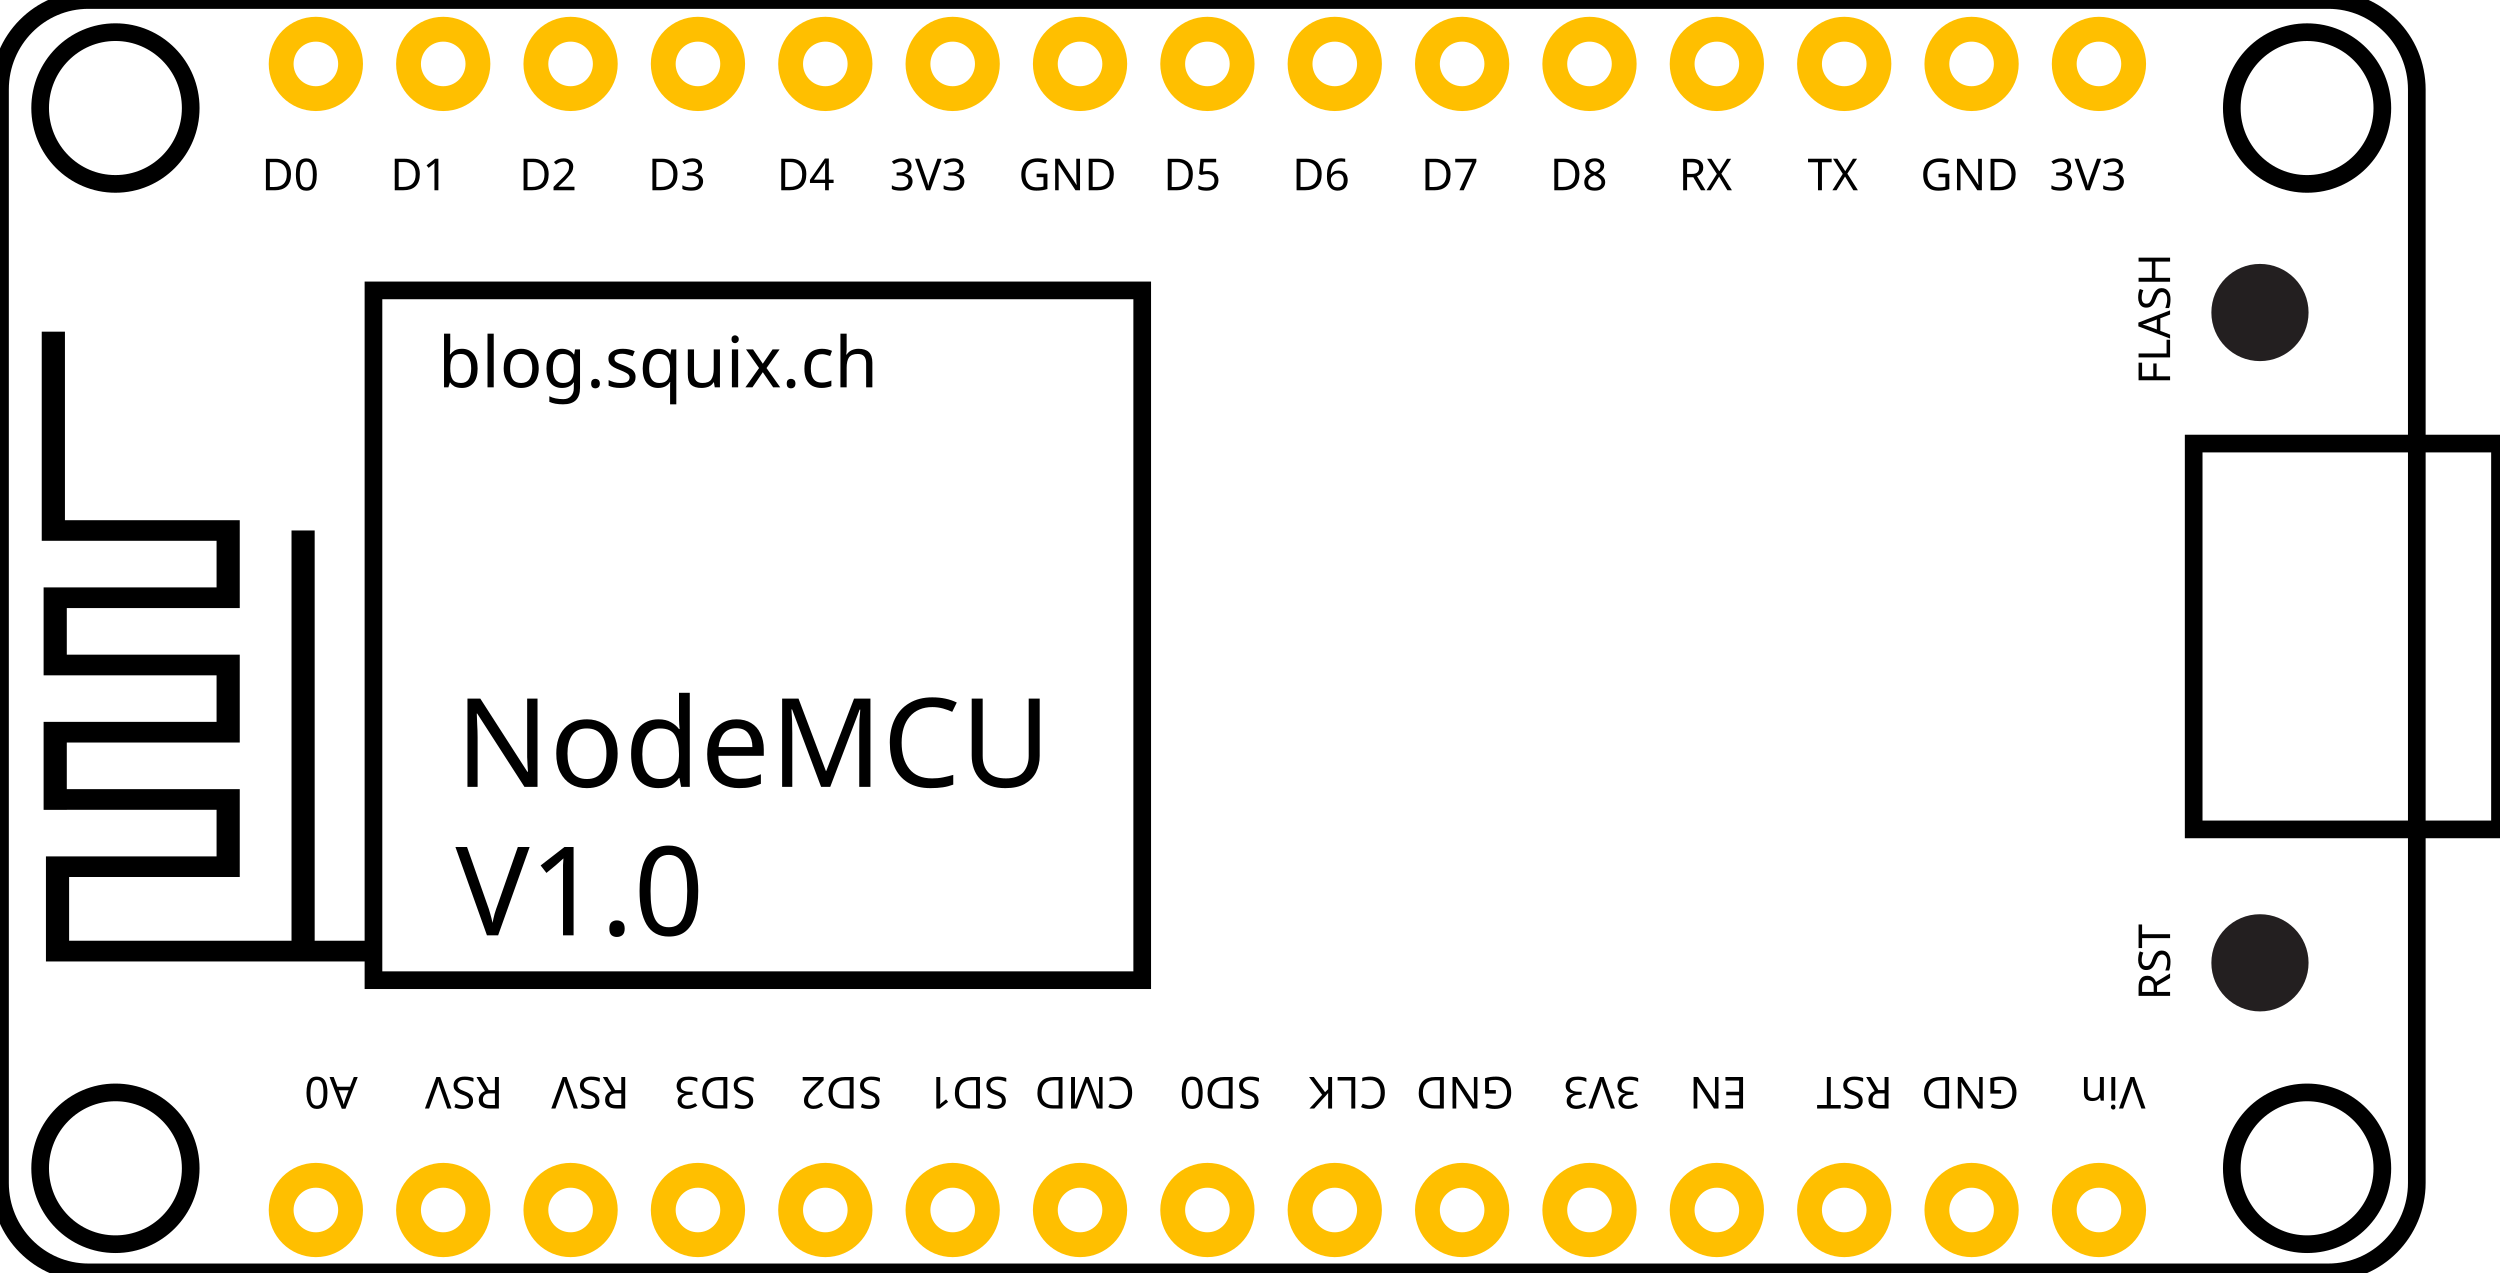
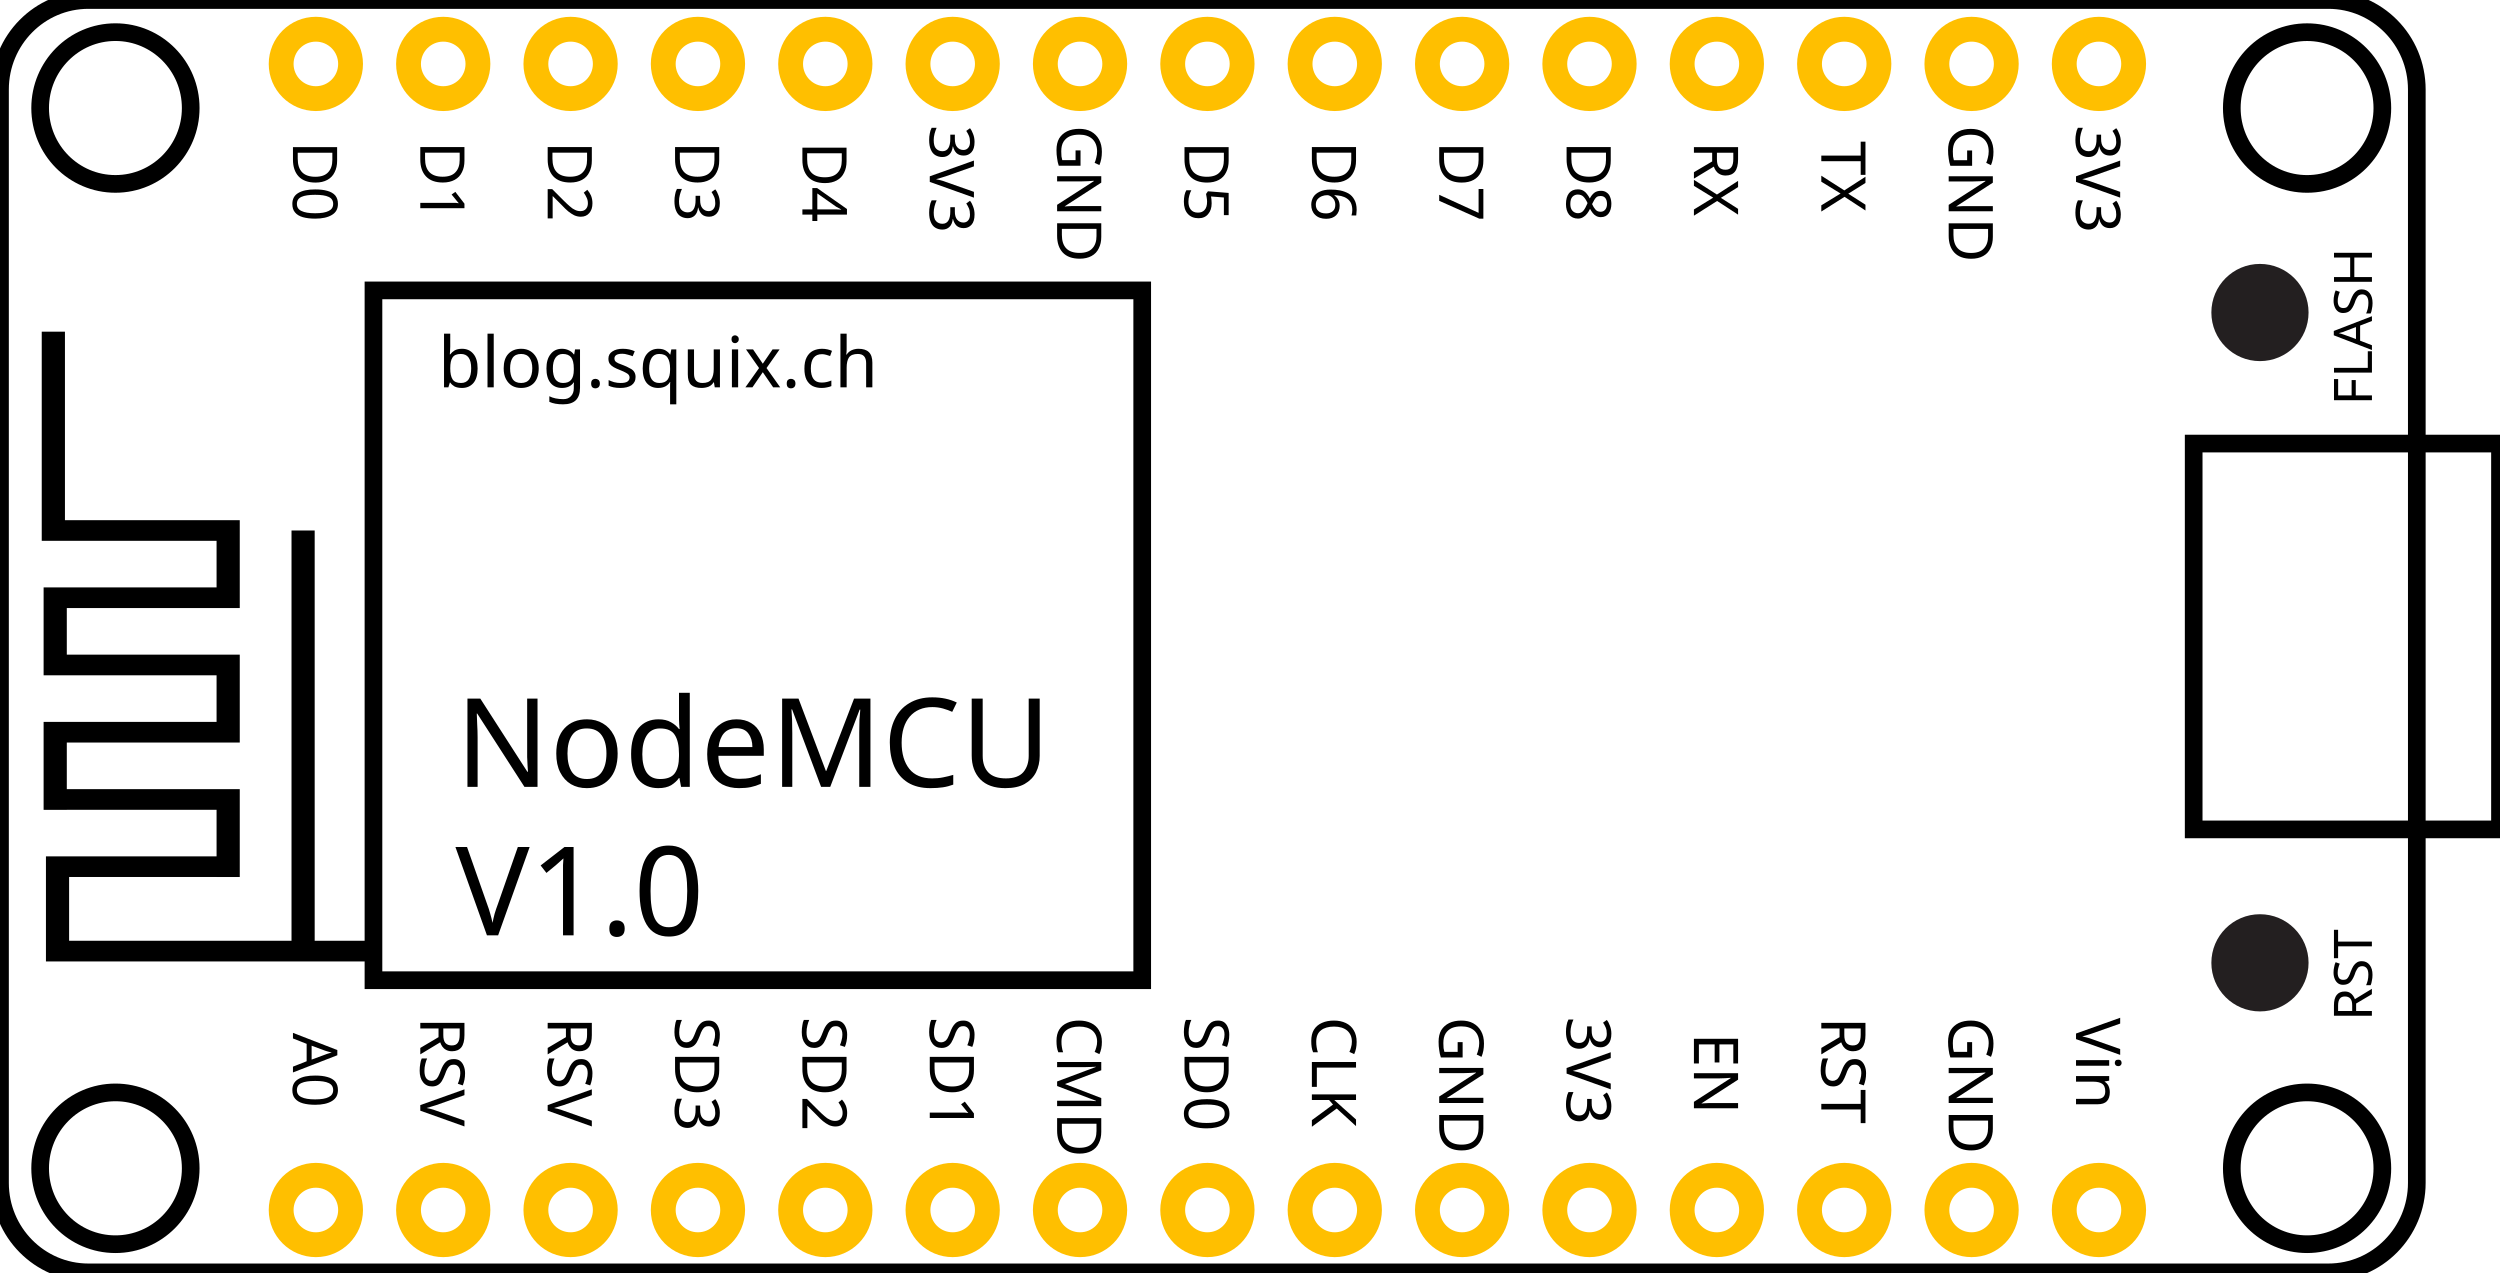
<svg xmlns="http://www.w3.org/2000/svg" version="1.1" id="Layer_1" x="0px" y="0px" width="188.438" height="95.908" viewBox="0 0 188.438 95.908" enable-background="new 0 0 141 72" xml:space="preserve">
  <defs id="defs367" />
  <g id="silkscreen">
    <path d="M 175.497,3.4800006e-8 H 6.666 C 2.984,3.4800006e-8 0,3.018 0,6.744 V 89.162 c 0,3.723 2.984,6.743 6.666,6.743 H 175.497 c 3.683,0 6.67,-3.021 6.67,-6.743 V 6.743 C 182.166,3.018 179.18,3.4800006e-8 175.497,3.4800006e-8 Z M 8.702,2.423 c 3.133,0 5.673,2.563 5.673,5.721 0,3.157 -2.538,5.718 -5.673,5.718 -3.137,0 -5.676,-2.56 -5.676,-5.718 0,-3.157 2.539,-5.721 5.676,-5.721 z m 0,91.359 c -3.137,0 -5.676,-2.558 -5.676,-5.716 0,-3.161 2.538,-5.726 5.676,-5.726 3.133,0 5.673,2.565 5.673,5.726 0,3.158 -2.54,5.716 -5.673,5.716 z m 165.195,0 c -3.136,0 -5.674,-2.558 -5.674,-5.716 0,-3.161 2.538,-5.726 5.674,-5.726 3.134,0 5.673,2.565 5.673,5.726 0,3.158 -2.54,5.716 -5.673,5.716 z m 0,-79.919 c -3.136,0 -5.674,-2.562 -5.674,-5.718 0,-3.157 2.538,-5.72 5.674,-5.72 3.134,0 5.673,2.562 5.673,5.72 0,3.156 -2.54,5.718 -5.673,5.718 z" id="path2" style="fill:none;stroke:#000000;stroke-width:1.332;stroke-opacity:1" />
-     <text y="14.344" x="19.713" font-size="2.5" id="text244" style="font-size:3.33px;font-family:OCRA;fill:#000000;stroke-width:1.332">D0</text>
-     <text y="14.341" x="29.424" font-size="2.5" id="text246" style="font-size:3.33px;font-family:OCRA;fill:#000000;stroke-width:1.332">D1</text>
-     <text y="14.341" x="39.136" font-size="2.5" id="text248" style="font-size:3.33px;font-family:OCRA;fill:#000000;stroke-width:1.332">D2</text>
-     <text y="14.341" x="48.847" font-size="2.5" id="text250" style="font-size:3.33px;font-family:OCRA;fill:#000000;stroke-width:1.332">D3</text>
-     <text y="14.341" x="58.558" font-size="2.5" id="text252" style="font-size:3.33px;font-family:OCRA;fill:#000000;stroke-width:1.332">D4</text>
-     <text y="14.341" x="67.066" font-size="2.5" id="text254" style="font-size:3.33px;font-family:OCRA;fill:#000000;stroke-width:1.332">3V3</text>
-     <text y="14.341" x="76.777" font-size="2.5" id="text256" style="font-size:3.33px;font-family:OCRA;fill:#000000;stroke-width:1.332">GND</text>
-     <text y="14.344" x="87.693" font-size="2.5" id="text258" style="font-size:3.33px;font-family:OCRA;fill:#000000;stroke-width:1.332">D5</text>
-     <text y="14.341" x="97.404" font-size="2.5" id="text260" style="font-size:3.33px;font-family:OCRA;fill:#000000;stroke-width:1.332">D6</text>
-     <text y="14.344" x="107.116" font-size="2.5" id="text262" style="font-size:3.33px;font-family:OCRA;fill:#000000;stroke-width:1.332">D7</text>
-     <text y="14.341" x="116.828" font-size="2.5" id="text264" style="font-size:3.33px;font-family:OCRA;fill:#000000;stroke-width:1.332">D8</text>
-     <text y="14.344" x="126.538" font-size="2.5" id="text266" style="font-size:3.33px;font-family:OCRA;fill:#000000;stroke-width:1.332">RX</text>
-     <text y="14.341" x="136.25" font-size="2.5" id="text268" style="font-size:3.33px;font-family:OCRA;fill:#000000;stroke-width:1.332">TX</text>
-     <text y="14.344" x="144.757" font-size="2.5" id="text270" style="font-size:3.33px;font-family:OCRA;fill:#000000;stroke-width:1.332">GND</text>
-     <text y="14.341" x="154.469" font-size="2.5" id="text272" style="font-size:3.33px;font-family:OCRA;fill:#000000;stroke-width:1.332">3V3</text>
-     <text y="-81.177" x="-161.719" transform="scale(-1)" font-size="2.5" id="text274" style="font-size:3.33px;font-family:OCRA;fill:#000000;stroke-width:1.332">Vin</text>
-     <text y="-81.177" x="-152.197" transform="scale(-1)" font-size="2.5" id="text276" style="font-size:3.33px;font-family:OCRA;fill:#000000;stroke-width:1.332">GND</text>
-     <text y="-81.177" x="-142.675" transform="scale(-1)" font-size="2.5" id="text278" style="font-size:3.33px;font-family:OCRA;fill:#000000;stroke-width:1.332">RST</text>
-     <text y="-81.177" x="-131.709" transform="scale(-1)" font-size="2.5" id="text280" style="font-size:3.33px;font-family:OCRA;fill:#000000;stroke-width:1.332">EN</text>
-     <text y="-81.177" x="-123.631" transform="scale(-1)" font-size="2.5" id="text282" style="font-size:3.33px;font-family:OCRA;fill:#000000;stroke-width:1.332">3V3</text>
-     <text y="-81.177" x="-114.109" transform="scale(-1)" font-size="2.5" id="text284" style="font-size:3.33px;font-family:OCRA;fill:#000000;stroke-width:1.332">GND</text>
-     <text y="-81.177" x="-104.587" transform="scale(-1)" font-size="2.5" id="text286" style="font-size:3.33px;font-family:OCRA;fill:#000000;stroke-width:1.332">CLK</text>
-     <text y="-81.177" x="-95.065" transform="scale(-1)" font-size="2.5" id="text288" style="font-size:3.33px;font-family:OCRA;fill:#000000;stroke-width:1.332">SD0</text>
-     <text y="-81.177" x="-85.541" transform="scale(-1)" font-size="2.5" id="text290" style="font-size:3.33px;font-family:OCRA;fill:#000000;stroke-width:1.332">CMD</text>
-     <text y="-81.177" x="-76.019" transform="scale(-1)" font-size="2.5" id="text292" style="font-size:3.33px;font-family:OCRA;fill:#000000;stroke-width:1.332">SD1</text>
-     <text y="-81.177" x="-66.497" transform="scale(-1)" font-size="2.5" id="text294" style="font-size:3.33px;font-family:OCRA;fill:#000000;stroke-width:1.332">SD2</text>
-     <text y="-81.177" x="-56.975" transform="scale(-1)" font-size="2.5" id="text296" style="font-size:3.33px;font-family:OCRA;fill:#000000;stroke-width:1.332">SD3</text>
-     <text y="-81.177" x="-47.453" transform="scale(-1)" font-size="2.5" id="text298" style="font-size:3.33px;font-family:OCRA;fill:#000000;stroke-width:1.332">RSV</text>
-     <text y="-81.177" x="-37.931" transform="scale(-1)" font-size="2.5" id="text300" style="font-size:3.33px;font-family:OCRA;fill:#000000;stroke-width:1.332">RSV</text>
-     <text y="-81.177" x="-26.965" transform="scale(-1)" font-size="2.5" id="text302" style="font-size:3.33px;font-family:OCRA;fill:#000000;stroke-width:1.332">A0</text>
+     <text transform="rotate(90)" y="-22.08" x="10.637" font-size="2.5" id="text244" style="font-style:normal;font-variant:normal;font-weight:normal;font-stretch:normal;font-size:4.667px;font-family:OCRA;-inkscape-font-specification:'OCRA, Normal';font-variant-ligatures:normal;font-variant-caps:normal;font-variant-numeric:normal;font-feature-settings:normal;text-align:start;writing-mode:lr-tb;text-anchor:start;fill:#000000;stroke-width:1.332">D0</text>
+     <text transform="rotate(90)" y="-31.68" x="10.634" font-size="2.5" id="text246" style="font-style:normal;font-variant:normal;font-weight:normal;font-stretch:normal;font-size:4.667px;font-family:OCRA;-inkscape-font-specification:'OCRA, Normal';font-variant-ligatures:normal;font-variant-caps:normal;font-variant-numeric:normal;font-feature-settings:normal;text-align:start;writing-mode:lr-tb;text-anchor:start;fill:#000000;stroke-width:1.332">D1</text>
+     <text transform="rotate(90)" y="-41.28" x="10.634" font-size="2.5" id="text248" style="font-style:normal;font-variant:normal;font-weight:normal;font-stretch:normal;font-size:4.667px;font-family:OCRA;-inkscape-font-specification:'OCRA, Normal';font-variant-ligatures:normal;font-variant-caps:normal;font-variant-numeric:normal;font-feature-settings:normal;text-align:start;writing-mode:lr-tb;text-anchor:start;fill:#000000;stroke-width:1.332">D2</text>
+     <text transform="rotate(90)" y="-50.88" x="10.634" font-size="2.5" id="text250" style="font-style:normal;font-variant:normal;font-weight:normal;font-stretch:normal;font-size:4.667px;font-family:OCRA;-inkscape-font-specification:'OCRA, Normal';font-variant-ligatures:normal;font-variant-caps:normal;font-variant-numeric:normal;font-feature-settings:normal;text-align:start;writing-mode:lr-tb;text-anchor:start;fill:#000000;stroke-width:1.332">D3</text>
+     <text transform="rotate(90)" y="-60.48" x="10.676" font-size="2.5" id="text252" style="font-style:normal;font-variant:normal;font-weight:normal;font-stretch:normal;font-size:4.667px;font-family:OCRA;-inkscape-font-specification:'OCRA, Normal';font-variant-ligatures:normal;font-variant-caps:normal;font-variant-numeric:normal;font-feature-settings:normal;text-align:start;writing-mode:lr-tb;text-anchor:start;fill:#000000;stroke-width:1.332">D4</text>
+     <text transform="rotate(90)" y="-70.08" x="9.431" font-size="2.5" id="text254" style="font-style:normal;font-variant:normal;font-weight:normal;font-stretch:normal;font-size:4.667px;font-family:OCRA;-inkscape-font-specification:'OCRA, Normal';font-variant-ligatures:normal;font-variant-caps:normal;font-variant-numeric:normal;font-feature-settings:normal;text-align:start;writing-mode:lr-tb;text-anchor:start;fill:#000000;stroke-width:1.332">3V3</text>
+     <text transform="rotate(90)" y="-79.68" x="9.431" font-size="2.5" id="text256" style="font-style:normal;font-variant:normal;font-weight:normal;font-stretch:normal;font-size:4.667px;font-family:OCRA;-inkscape-font-specification:'OCRA, Normal';font-variant-ligatures:normal;font-variant-caps:normal;font-variant-numeric:normal;font-feature-settings:normal;text-align:start;writing-mode:lr-tb;text-anchor:start;fill:#000000;stroke-width:1.332">GND</text>
+     <text transform="rotate(90)" y="-89.28" x="10.637" font-size="2.5" id="text258" style="font-style:normal;font-variant:normal;font-weight:normal;font-stretch:normal;font-size:4.667px;font-family:OCRA;-inkscape-font-specification:'OCRA, Normal';font-variant-ligatures:normal;font-variant-caps:normal;font-variant-numeric:normal;font-feature-settings:normal;text-align:start;writing-mode:lr-tb;text-anchor:start;fill:#000000;stroke-width:1.332">D5</text>
+     <text transform="rotate(90)" y="-98.88" x="10.634" font-size="2.5" id="text260" style="font-style:normal;font-variant:normal;font-weight:normal;font-stretch:normal;font-size:4.667px;font-family:OCRA;-inkscape-font-specification:'OCRA, Normal';font-variant-ligatures:normal;font-variant-caps:normal;font-variant-numeric:normal;font-feature-settings:normal;text-align:start;writing-mode:lr-tb;text-anchor:start;fill:#000000;stroke-width:1.332">D6</text>
+     <text transform="rotate(90)" y="-108.48" x="10.637" font-size="2.5" id="text262" style="font-style:normal;font-variant:normal;font-weight:normal;font-stretch:normal;font-size:4.667px;font-family:OCRA;-inkscape-font-specification:'OCRA, Normal';font-variant-ligatures:normal;font-variant-caps:normal;font-variant-numeric:normal;font-feature-settings:normal;text-align:start;writing-mode:lr-tb;text-anchor:start;fill:#000000;stroke-width:1.332">D7</text>
+     <text transform="rotate(90)" y="-118.08" x="10.634" font-size="2.5" id="text264" style="font-style:normal;font-variant:normal;font-weight:normal;font-stretch:normal;font-size:4.667px;font-family:OCRA;-inkscape-font-specification:'OCRA, Normal';font-variant-ligatures:normal;font-variant-caps:normal;font-variant-numeric:normal;font-feature-settings:normal;text-align:start;writing-mode:lr-tb;text-anchor:start;fill:#000000;stroke-width:1.332">D8</text>
+     <text transform="rotate(90)" y="-127.68" x="10.637" font-size="2.5" id="text266" style="font-style:normal;font-variant:normal;font-weight:normal;font-stretch:normal;font-size:4.667px;font-family:OCRA;-inkscape-font-specification:'OCRA, Normal';font-variant-ligatures:normal;font-variant-caps:normal;font-variant-numeric:normal;font-feature-settings:normal;text-align:start;writing-mode:lr-tb;text-anchor:start;fill:#000000;stroke-width:1.332">RX</text>
+     <text transform="rotate(90)" y="-137.28" x="10.634" font-size="2.5" id="text268" style="font-style:normal;font-variant:normal;font-weight:normal;font-stretch:normal;font-size:4.667px;font-family:OCRA;-inkscape-font-specification:'OCRA, Normal';font-variant-ligatures:normal;font-variant-caps:normal;font-variant-numeric:normal;font-feature-settings:normal;text-align:start;writing-mode:lr-tb;text-anchor:start;fill:#000000;stroke-width:1.332">TX</text>
+     <text transform="rotate(90)" y="-146.88" x="9.433" font-size="2.5" id="text270" style="font-style:normal;font-variant:normal;font-weight:normal;font-stretch:normal;font-size:4.667px;font-family:OCRA;-inkscape-font-specification:'OCRA, Normal';font-variant-ligatures:normal;font-variant-caps:normal;font-variant-numeric:normal;font-feature-settings:normal;text-align:start;writing-mode:lr-tb;text-anchor:start;fill:#000000;stroke-width:1.332">GND</text>
+     <text transform="rotate(90)" y="-156.48" x="9.431" font-size="2.5" id="text272" style="font-style:normal;font-variant:normal;font-weight:normal;font-stretch:normal;font-size:4.667px;font-family:OCRA;-inkscape-font-specification:'OCRA, Normal';font-variant-ligatures:normal;font-variant-caps:normal;font-variant-numeric:normal;font-feature-settings:normal;text-align:start;writing-mode:lr-tb;text-anchor:start;fill:#000000;stroke-width:1.332">3V3</text>
+     <text y="-156.48" x="76.716" transform="rotate(90)" font-size="2.5" id="text274" style="font-style:normal;font-variant:normal;font-weight:normal;font-stretch:normal;font-size:4.667px;font-family:OCRA;-inkscape-font-specification:'OCRA, Normal';font-variant-ligatures:normal;font-variant-caps:normal;font-variant-numeric:normal;font-feature-settings:normal;text-align:start;writing-mode:lr-tb;text-anchor:start;fill:#000000;stroke-width:1.332">Vin</text>
+     <text y="-146.88" x="76.645" transform="rotate(90)" font-size="2.5" id="text276" style="font-style:normal;font-variant:normal;font-weight:normal;font-stretch:normal;font-size:4.667px;font-family:OCRA;-inkscape-font-specification:'OCRA, Normal';font-variant-ligatures:normal;font-variant-caps:normal;font-variant-numeric:normal;font-feature-settings:normal;text-align:start;writing-mode:lr-tb;text-anchor:start;fill:#000000;stroke-width:1.332">GND</text>
+     <text y="-137.28" x="76.645" transform="rotate(90)" font-size="2.5" id="text278" style="font-style:normal;font-variant:normal;font-weight:normal;font-stretch:normal;font-size:4.667px;font-family:OCRA;-inkscape-font-specification:'OCRA, Normal';font-variant-ligatures:normal;font-variant-caps:normal;font-variant-numeric:normal;font-feature-settings:normal;text-align:start;writing-mode:lr-tb;text-anchor:start;fill:#000000;stroke-width:1.332">RST</text>
+     <text y="-127.68" x="77.848" transform="rotate(90)" font-size="2.5" id="text280" style="font-style:normal;font-variant:normal;font-weight:normal;font-stretch:normal;font-size:4.667px;font-family:OCRA;-inkscape-font-specification:'OCRA, Normal';font-variant-ligatures:normal;font-variant-caps:normal;font-variant-numeric:normal;font-feature-settings:normal;text-align:start;writing-mode:lr-tb;text-anchor:start;fill:#000000;stroke-width:1.332">EN</text>
+     <text y="-118.08" x="76.645" transform="rotate(90)" font-size="2.5" id="text282" style="font-style:normal;font-variant:normal;font-weight:normal;font-stretch:normal;font-size:4.667px;font-family:OCRA;-inkscape-font-specification:'OCRA, Normal';font-variant-ligatures:normal;font-variant-caps:normal;font-variant-numeric:normal;font-feature-settings:normal;text-align:start;writing-mode:lr-tb;text-anchor:start;fill:#000000;stroke-width:1.332">3V3</text>
+     <text y="-108.48" x="76.645" transform="rotate(90)" font-size="2.5" id="text284" style="font-style:normal;font-variant:normal;font-weight:normal;font-stretch:normal;font-size:4.667px;font-family:OCRA;-inkscape-font-specification:'OCRA, Normal';font-variant-ligatures:normal;font-variant-caps:normal;font-variant-numeric:normal;font-feature-settings:normal;text-align:start;writing-mode:lr-tb;text-anchor:start;fill:#000000;stroke-width:1.332">GND</text>
+     <text y="-98.88" x="76.645" transform="rotate(90)" font-size="2.5" id="text286" style="font-style:normal;font-variant:normal;font-weight:normal;font-stretch:normal;font-size:4.667px;font-family:OCRA;-inkscape-font-specification:'OCRA, Normal';font-variant-ligatures:normal;font-variant-caps:normal;font-variant-numeric:normal;font-feature-settings:normal;text-align:start;writing-mode:lr-tb;text-anchor:start;fill:#000000;stroke-width:1.332">CLK</text>
+     <text y="-89.28" x="76.645" transform="rotate(90)" font-size="2.5" id="text288" style="font-style:normal;font-variant:normal;font-weight:normal;font-stretch:normal;font-size:4.667px;font-family:OCRA;-inkscape-font-specification:'OCRA, Normal';font-variant-ligatures:normal;font-variant-caps:normal;font-variant-numeric:normal;font-feature-settings:normal;text-align:start;writing-mode:lr-tb;text-anchor:start;fill:#000000;stroke-width:1.332">SD0</text>
+     <text y="-79.68" x="76.645" transform="rotate(90)" font-size="2.5" id="text290" style="font-style:normal;font-variant:normal;font-weight:normal;font-stretch:normal;font-size:4.667px;font-family:OCRA;-inkscape-font-specification:'OCRA, Normal';font-variant-ligatures:normal;font-variant-caps:normal;font-variant-numeric:normal;font-feature-settings:normal;text-align:start;writing-mode:lr-tb;text-anchor:start;fill:#000000;stroke-width:1.332">CMD</text>
+     <text y="-70.08" x="76.645" transform="rotate(90)" font-size="2.5" id="text292" style="font-style:normal;font-variant:normal;font-weight:normal;font-stretch:normal;font-size:4.667px;font-family:OCRA;-inkscape-font-specification:'OCRA, Normal';font-variant-ligatures:normal;font-variant-caps:normal;font-variant-numeric:normal;font-feature-settings:normal;text-align:start;writing-mode:lr-tb;text-anchor:start;fill:#000000;stroke-width:1.332">SD1</text>
+     <text y="-60.48" x="76.645" transform="rotate(90)" font-size="2.5" id="text294" style="font-style:normal;font-variant:normal;font-weight:normal;font-stretch:normal;font-size:4.667px;font-family:OCRA;-inkscape-font-specification:'OCRA, Normal';font-variant-ligatures:normal;font-variant-caps:normal;font-variant-numeric:normal;font-feature-settings:normal;text-align:start;writing-mode:lr-tb;text-anchor:start;fill:#000000;stroke-width:1.332">SD2</text>
+     <text y="-50.88" x="76.645" transform="rotate(90)" font-size="2.5" id="text296" style="font-style:normal;font-variant:normal;font-weight:normal;font-stretch:normal;font-size:4.667px;font-family:OCRA;-inkscape-font-specification:'OCRA, Normal';font-variant-ligatures:normal;font-variant-caps:normal;font-variant-numeric:normal;font-feature-settings:normal;text-align:start;writing-mode:lr-tb;text-anchor:start;fill:#000000;stroke-width:1.332">SD3</text>
+     <text y="-41.28" x="76.645" transform="rotate(90)" font-size="2.5" id="text298" style="font-style:normal;font-variant:normal;font-weight:normal;font-stretch:normal;font-size:4.667px;font-family:OCRA;-inkscape-font-specification:'OCRA, Normal';font-variant-ligatures:normal;font-variant-caps:normal;font-variant-numeric:normal;font-feature-settings:normal;text-align:start;writing-mode:lr-tb;text-anchor:start;fill:#000000;stroke-width:1.332">RSV</text>
+     <text y="-31.68" x="76.645" transform="rotate(90)" font-size="2.5" id="text300" style="font-style:normal;font-variant:normal;font-weight:normal;font-stretch:normal;font-size:4.667px;font-family:OCRA;-inkscape-font-specification:'OCRA, Normal';font-variant-ligatures:normal;font-variant-caps:normal;font-variant-numeric:normal;font-feature-settings:normal;text-align:start;writing-mode:lr-tb;text-anchor:start;fill:#000000;stroke-width:1.332">RSV</text>
+     <text y="-22.08" x="77.853" transform="rotate(90)" font-size="2.5" id="text302" style="font-style:normal;font-variant:normal;font-weight:normal;font-stretch:normal;font-size:4.667px;font-family:OCRA;-inkscape-font-specification:'OCRA, Normal';font-variant-ligatures:normal;font-variant-caps:normal;font-variant-numeric:normal;font-feature-settings:normal;text-align:start;writing-mode:lr-tb;text-anchor:start;fill:#000000;stroke-width:1.332">A0</text>
    <rect x="165.349" y="33.434" width="23.088" height="29.082" id="rect304" style="fill:none;stroke:#000000;stroke-width:1.332;stroke-opacity:1" />
    <circle cx="170.345" cy="23.556" r="3.663" id="circle308" style="fill:#231f20;stroke-width:1.332" />
    <circle cx="170.345" cy="72.573" r="3.663" id="circle312" style="fill:#231f20;stroke-width:1.332" />
-     <text y="163.572" x="-28.991" transform="rotate(-90)" font-size="2.5" id="text314" style="font-size:3.33px;font-family:OCRA;fill:#000000;stroke-width:1.332">FLASH</text>
-     <text y="163.57" x="-75.391" transform="rotate(-90)" font-size="2.5" id="text316" style="font-size:3.33px;font-family:OCRA;fill:#000000;stroke-width:1.332">RST</text>
-     <rect x="28.15" y="21.889" width="57.944" height="51.993" id="rect318" style="fill:none;stroke:#000000;stroke-width:1.332;stroke-opacity:1" />
-     <path id="rect320" d="M 3.146,25 V 40.764 H 16.324 v 3.512 H 3.287 v 6.625 H 16.324 v 3.512 H 5.035 3.287 v 1.557 3.514 1.555 0.004 h 1.748 v -0.004 H 16.324 v 3.51 c -4.287,0 -8.574,0 -12.861,0 l 0,7.92 H 5.209 28.771 V 70.91 H 23.719 V 39.986 H 21.973 V 70.91 H 5.209 v -4.807 H 16.324 v 0.002 h 1.748 v -0.002 -6.621 H 5.035 V 55.969 H 18.072 V 54.412 49.344 H 5.035 V 45.832 H 18.072 v -1.557 -5.066 H 4.895 V 25 Z" style="fill:#000000;stroke-width:1.332" />
+     <text y="178.785" x="-30.554" transform="rotate(-90)" font-size="2.5" id="text314" style="font-style:normal;font-variant:normal;font-weight:normal;font-stretch:normal;font-size:4px;font-family:OCRA;-inkscape-font-specification:'OCRA, Normal';font-variant-ligatures:normal;font-variant-caps:normal;font-variant-numeric:normal;font-feature-settings:normal;text-align:start;writing-mode:lr-tb;text-anchor:start;fill:#000000;stroke-width:1.332">FLASH</text>
+     <text y="178.782" x="-76.954" transform="rotate(-90)" font-size="2.5" id="text316" style="font-style:normal;font-variant:normal;font-weight:normal;font-stretch:normal;font-size:4px;font-family:OCRA;-inkscape-font-specification:'OCRA, Normal';font-variant-ligatures:normal;font-variant-caps:normal;font-variant-numeric:normal;font-feature-settings:normal;text-align:start;writing-mode:lr-tb;text-anchor:start;fill:#000000;stroke-width:1.332">RST</text>
+     <path id="rect318" d="m 27.484,21.223 v 0.666 49.021 H 23.719 V 39.986 H 21.973 V 70.91 H 5.209 v -4.807 H 16.324 v 0.002 h 1.748 v -0.002 -6.621 H 5.035 V 55.969 H 18.072 V 54.412 49.344 H 5.035 V 45.832 H 18.072 v -1.557 -5.066 H 4.895 V 25 H 3.146 V 40.764 H 16.324 v 3.512 H 3.287 v 6.625 H 16.324 v 3.512 H 5.035 3.287 v 1.557 3.514 1.555 0.004 h 1.748 v -0.004 H 16.324 v 3.51 H 3.463 v 7.92 H 5.209 27.484 v 2.082 H 86.76 V 21.223 Z m 1.332,1.332 H 85.428 V 73.217 H 28.816 Z" style="color:#000000;font-style:normal;font-variant:normal;font-weight:normal;font-stretch:normal;font-size:medium;line-height:normal;font-family:sans-serif;font-variant-ligatures:normal;font-variant-position:normal;font-variant-caps:normal;font-variant-numeric:normal;font-variant-alternates:normal;font-feature-settings:normal;text-indent:0;text-align:start;text-decoration:none;text-decoration-line:none;text-decoration-style:solid;text-decoration-color:#000000;letter-spacing:normal;word-spacing:normal;text-transform:none;writing-mode:lr-tb;direction:ltr;text-orientation:mixed;dominant-baseline:auto;baseline-shift:baseline;text-anchor:start;white-space:normal;shape-padding:0;clip-rule:nonzero;display:inline;overflow:visible;visibility:visible;opacity:1;isolation:auto;mix-blend-mode:normal;color-interpolation:sRGB;color-interpolation-filters:linearRGB;solid-color:#000000;solid-opacity:1;vector-effect:none;fill:#000000;fill-opacity:1;fill-rule:nonzero;stroke:none;stroke-width:1.332;stroke-linecap:butt;stroke-linejoin:miter;stroke-miterlimit:4;stroke-dasharray:none;stroke-dashoffset:0;stroke-opacity:1;color-rendering:auto;image-rendering:auto;shape-rendering:auto;text-rendering:auto;enable-background:accumulate" />
    <text style="font-size:15.984px;fill:#000000;stroke-width:1.332" y="59.311" x="34.329" id="text360-4">
      <tspan style="font-size:9.324px;font-family:OCRA;fill:#000000;stroke-width:1.332" id="tspan356-0" font-size="7" y="59.311" x="34.329">NodeMCU</tspan>
      <tspan style="font-size:9.324px;font-family:OCRA;fill:#000000;stroke-width:1.332" id="tspan358-8" font-size="7" y="70.5" x="34.329">V1.0</tspan>
    </text>
    <text style="font-size:5.328px;font-family:OCRA;fill:#000000;stroke-width:1.332" y="29.194" x="33.014" id="text362-9" font-size="4">blog.squix.ch</text>
  </g>
  <g id="g906" transform="matrix(0.08,0,0,0.08,-222.6577,-107.6217)">
    <g id="g908" />
  </g>
  <g id="g912" transform="matrix(0.08,0,0,0.08,-222.6577,-107.6217)" />
  <g id="g920" transform="matrix(0.08,0,0,0.08,-222.6577,-107.6217)" />
  <g id="g926" transform="matrix(0.08,0,0,0.08,-222.6577,-107.6217)" />
  <g id="g932" transform="matrix(0.08,0,0,0.08,-222.6577,-107.6217)" />
  <g id="g938" transform="matrix(0.08,0,0,0.08,-222.6577,-107.6217)" />
  <g id="g944" transform="matrix(0.08,0,0,0.08,-222.6577,-107.6217)" />
  <g id="g950" transform="matrix(0.08,0,0,0.08,-222.6577,-107.6217)" />
  <g id="g956" transform="matrix(0.08,0,0,0.08,-222.6577,-107.6217)" />
  <g id="g962" transform="matrix(0.08,0,0,0.08,-222.6577,-107.6217)" />
  <g id="g968" transform="matrix(0.08,0,0,0.08,-222.6577,-107.6217)" />
  <g id="g974" transform="matrix(0.08,0,0,0.08,-222.6577,-107.6217)" />
  <g id="g980" transform="matrix(0.08,0,0,0.08,-222.6577,-107.6217)" />
  <g id="g986" transform="matrix(0.08,0,0,0.08,-222.6577,-107.6217)" />
  <g id="g992" transform="matrix(0.08,0,0,0.08,-222.6577,-107.6217)" />
  <g id="g998" transform="matrix(0.08,0,0,0.08,-222.6577,-107.6217)" />
  <g id="g1004" transform="matrix(0.08,0,0,0.08,-222.6577,-107.6217)" />
  <g id="g1010" transform="matrix(0.08,0,0,0.08,-222.6577,-107.6217)" />
  <g id="g1016" transform="matrix(0.08,0,0,0.08,-222.6577,-107.6217)" />
  <g id="g1022" transform="matrix(0.08,0,0,0.08,-222.6577,-107.6217)" />
  <g id="g1028" transform="matrix(0.08,0,0,0.08,-222.6577,-107.6217)" />
  <g id="g1034" transform="matrix(0.08,0,0,0.08,-222.6577,-107.6217)" />
  <g id="g1040" transform="matrix(0.08,0,0,0.08,-222.6577,-107.6217)" />
  <g id="g1046" transform="matrix(0.08,0,0,0.08,-222.6577,-107.6217)" />
  <g id="g1052" transform="matrix(0.08,0,0,0.08,-222.6577,-107.6217)" />
  <g id="g1058" transform="matrix(0.08,0,0,0.08,-222.6577,-107.6217)" />
  <g id="g1064" transform="matrix(0.08,0,0,0.08,-222.6577,-107.6217)" />
  <g id="g1070" transform="matrix(0.08,0,0,0.08,-222.6577,-107.6217)" />
  <g id="g1076" transform="matrix(0.08,0,0,0.08,-222.6577,-107.6217)" />
  <g id="g1082" transform="matrix(0.08,0,0,0.08,-222.6577,-107.6217)" />
  <g id="g1088" transform="matrix(0.08,0,0,0.08,-222.6577,-107.6217)" />
  <g id="g1102" transform="matrix(0.08,0,0,0.08,-222.6577,-107.6217)" />
  <g id="g1108" transform="matrix(0.08,0,0,0.08,-222.6577,-107.6217)" />
  <g id="g1114" transform="matrix(0.08,0,0,0.08,-222.6577,-107.6217)" />
  <g id="g1128" transform="matrix(0.08,0,0,0.08,-222.6577,-107.6217)" />
  <g id="g1134" transform="matrix(0.08,0,0,0.08,-222.6577,-107.6217)" />
  <g id="g1140" transform="matrix(0.08,0,0,0.08,-222.6577,-107.6217)" />
  <g id="g1146" transform="matrix(0.08,0,0,0.08,-222.6577,-107.6217)" />
  <g id="g1152" transform="matrix(0.08,0,0,0.08,-222.6577,-107.6217)" />
  <g id="g1158" transform="matrix(0.08,0,0,0.08,-222.6577,-107.6217)" />
  <g id="g1164" transform="matrix(0.08,0,0,0.08,-222.6577,-107.6217)" />
  <g id="g1170" transform="matrix(0.08,0,0,0.08,-222.6577,-107.6217)" />
  <g id="g1176" transform="matrix(0.08,0,0,0.08,-222.6577,-107.6217)" />
  <g id="g1182" transform="matrix(0.08,0,0,0.08,-222.6577,-107.6217)" />
  <g id="g1188" transform="matrix(0.08,0,0,0.08,-222.6577,-107.6217)" />
  <g id="g1194" transform="matrix(0.08,0,0,0.08,-222.6577,-107.6217)" />
  <g id="g1200" transform="matrix(0.08,0,0,0.08,-222.6577,-107.6217)" />
  <g id="g1206" transform="matrix(0.08,0,0,0.08,-222.6577,-107.6217)" />
  <g id="g1212" transform="matrix(0.08,0,0,0.08,-222.6577,-107.6217)" />
  <g id="g1218" transform="matrix(0.08,0,0,0.08,-222.6577,-107.6217)" />
  <g id="g1224" transform="matrix(0.08,0,0,0.08,-222.6577,-107.6217)" />
  <g id="g1230" transform="matrix(0.08,0,0,0.08,-222.6577,-107.6217)" />
  <g id="g1236" transform="matrix(0.08,0,0,0.08,-222.6577,-107.6217)" />
  <g id="g1242" transform="matrix(0.08,0,0,0.08,-222.6577,-107.6217)" />
  <g id="g1248" transform="matrix(0.08,0,0,0.08,-222.6577,-107.6217)" />
  <g id="g1254" transform="matrix(0.08,0,0,0.08,-222.6577,-107.6217)" />
  <g id="g1260" transform="matrix(0.08,0,0,0.08,-222.6577,-107.6217)" />
  <g id="g1266" transform="matrix(0.08,0,0,0.08,-222.6577,-107.6217)" />
  <g id="g1272" transform="matrix(0.08,0,0,0.08,-222.6577,-107.6217)" />
  <g id="g1278" transform="matrix(0.08,0,0,0.08,-222.6577,-107.6217)" />
  <g id="g1284" transform="matrix(0.08,0,0,0.08,-222.6577,-107.6217)" />
  <g id="g1290" transform="matrix(0.08,0,0,0.08,-222.6577,-107.6217)" />
  <g id="g1296" transform="matrix(0.08,0,0,0.08,-222.6577,-107.6217)" />
  <g id="g1302" transform="matrix(0.08,0,0,0.08,-222.6577,-107.6217)" />
  <g id="g1308" transform="matrix(0.08,0,0,0.08,-222.6577,-107.6217)" />
  <g id="g1314" transform="matrix(0.08,0,0,0.08,-222.6577,-107.6217)" />
  <g id="g1320" transform="matrix(0.08,0,0,0.08,-222.6577,-107.6217)" />
  <g id="g1326" transform="matrix(0.08,0,0,0.08,-222.6577,-107.6217)" />
  <g id="g1332" transform="matrix(0.08,0,0,0.08,-222.6577,-107.6217)" />
  <g id="g1338" transform="matrix(0.08,0,0,0.08,-222.6577,-107.6217)" />
  <g id="g1344" transform="matrix(0.08,0,0,0.08,-222.6577,-107.6217)" />
  <g id="g1350" transform="matrix(0.08,0,0,0.08,-222.6577,-107.6217)" />
  <g id="g1356" transform="matrix(0.08,0,0,0.08,-222.6577,-107.6217)" />
  <g id="g1362" transform="matrix(0.08,0,0,0.08,-222.6577,-107.6217)" />
  <g id="g1368" transform="matrix(0.08,0,0,0.08,-222.6577,-107.6217)" />
  <g id="g1374" transform="matrix(0.08,0,0,0.08,-222.6577,-107.6217)" />
  <g id="g1380" transform="matrix(0.08,0,0,0.08,-222.6577,-107.6217)" />
  <g id="g1386" transform="matrix(0.08,0,0,0.08,-222.6577,-107.6217)" />
  <g id="g1392" transform="matrix(0.08,0,0,0.08,-222.6577,-107.6217)" />
  <g id="g1398" transform="matrix(0.08,0,0,0.08,-222.6577,-107.6217)" />
  <g id="g1404" transform="matrix(0.08,0,0,0.08,-222.6577,-107.6217)" />
  <g id="g1410" transform="matrix(0.08,0,0,0.08,-222.6577,-107.6217)" />
  <g id="g1416" transform="matrix(0.08,0,0,0.08,-222.6577,-107.6217)" />
  <g id="g1422" transform="matrix(0.08,0,0,0.08,-222.6577,-107.6217)" />
  <g id="g1428" transform="matrix(0.08,0,0,0.08,-222.6577,-107.6217)" />
  <g id="g1434" transform="matrix(0.08,0,0,0.08,-222.6577,-107.6217)" />
  <g id="g1440" transform="matrix(0.08,0,0,0.08,-222.6577,-107.6217)" />
  <g id="g1446" transform="matrix(0.08,0,0,0.08,-222.6577,-107.6217)" />
  <g id="g1452" transform="matrix(0.08,0,0,0.08,-222.6577,-107.6217)" />
  <g id="g1458" transform="matrix(0.08,0,0,0.08,-222.6577,-107.6217)" />
  <g id="g1464" transform="matrix(0.08,0,0,0.08,-222.6577,-107.6217)" />
  <g id="g1470" transform="matrix(0.08,0,0,0.08,-222.6577,-107.6217)" />
  <g id="g1476" transform="matrix(0.08,0,0,0.08,-222.6577,-107.6217)" />
  <g id="g1482" transform="matrix(0.08,0,0,0.08,-222.6577,-107.6217)" />
  <g id="g1488" transform="matrix(0.08,0,0,0.08,-222.6577,-107.6217)" />
  <g id="g1494" transform="matrix(0.08,0,0,0.08,-222.6577,-107.6217)" />
  <g id="g1500" transform="matrix(0.08,0,0,0.08,-222.6577,-107.6217)" />
  <g id="g1506" transform="matrix(0.08,0,0,0.08,-222.6577,-107.6217)" />
  <g id="g1512" transform="matrix(0.08,0,0,0.08,-222.6577,-107.6217)" />
  <g id="g1518" transform="matrix(0.08,0,0,0.08,-222.6577,-107.6217)" />
  <g id="g1524" transform="matrix(0.08,0,0,0.08,-222.6577,-107.6217)" />
  <g id="g1530" transform="matrix(0.08,0,0,0.08,-222.6577,-107.6217)" />
  <g id="g1646" transform="matrix(0.08,0,0,0.08,-222.6577,-107.6217)" />
  <g id="copper1">
    <g style="stroke:#ffbf00;stroke-opacity:1" transform="translate(-0.00373153,0.1102504)" id="copper0">
      <path id="path3231" style="fill:none;stroke:#ffbf00;stroke-width:1.872;stroke-linecap:butt;stroke-linejoin:miter;stroke-miterlimit:4;stroke-dasharray:none;stroke-opacity:1" d="m 23.812,88.478 c 1.445,0 2.616,1.171 2.616,2.616 0,1.445 -1.171,2.616 -2.616,2.616 -1.445,0 -2.616,-1.171 -2.616,-2.616 0,-1.445 1.171,-2.616 2.616,-2.616 z" />
      <path d="m 33.412,88.478 c 1.445,0 2.616,1.171 2.616,2.616 0,1.445 -1.171,2.616 -2.616,2.616 -1.445,0 -2.616,-1.171 -2.616,-2.616 0,-1.445 1.171,-2.616 2.616,-2.616 z" style="fill:none;stroke:#ffbf00;stroke-width:1.872;stroke-linecap:butt;stroke-linejoin:miter;stroke-miterlimit:4;stroke-dasharray:none;stroke-opacity:1" id="path3233" />
      <path id="path3235" style="fill:none;stroke:#ffbf00;stroke-width:1.872;stroke-linecap:butt;stroke-linejoin:miter;stroke-miterlimit:4;stroke-dasharray:none;stroke-opacity:1" d="m 43.012,88.478 c 1.445,0 2.616,1.171 2.616,2.616 0,1.445 -1.171,2.616 -2.616,2.616 -1.445,0 -2.616,-1.171 -2.616,-2.616 0,-1.445 1.171,-2.616 2.616,-2.616 z" />
      <path d="m 52.612,88.478 c 1.445,0 2.616,1.171 2.616,2.616 0,1.445 -1.171,2.616 -2.616,2.616 -1.445,0 -2.616,-1.171 -2.616,-2.616 0,-1.445 1.171,-2.616 2.616,-2.616 z" style="fill:none;stroke:#ffbf00;stroke-width:1.872;stroke-linecap:butt;stroke-linejoin:miter;stroke-miterlimit:4;stroke-dasharray:none;stroke-opacity:1" id="path3237" />
      <path id="path3239" style="fill:none;stroke:#ffbf00;stroke-width:1.872;stroke-linecap:butt;stroke-linejoin:miter;stroke-miterlimit:4;stroke-dasharray:none;stroke-opacity:1" d="m 62.212,88.478 c 1.445,0 2.616,1.171 2.616,2.616 0,1.445 -1.171,2.616 -2.616,2.616 -1.445,0 -2.616,-1.171 -2.616,-2.616 0,-1.445 1.171,-2.616 2.616,-2.616 z" />
      <path d="m 71.812,88.478 c 1.445,0 2.616,1.171 2.616,2.616 0,1.445 -1.171,2.616 -2.616,2.616 -1.445,0 -2.616,-1.171 -2.616,-2.616 0,-1.445 1.171,-2.616 2.616,-2.616 z" style="fill:none;stroke:#ffbf00;stroke-width:1.872;stroke-linecap:butt;stroke-linejoin:miter;stroke-miterlimit:4;stroke-dasharray:none;stroke-opacity:1" id="path3241" />
      <path id="path3243" style="fill:none;stroke:#ffbf00;stroke-width:1.872;stroke-linecap:butt;stroke-linejoin:miter;stroke-miterlimit:4;stroke-dasharray:none;stroke-opacity:1" d="m 81.412,88.478 c 1.445,0 2.616,1.171 2.616,2.616 0,1.445 -1.171,2.616 -2.616,2.616 -1.445,0 -2.616,-1.171 -2.616,-2.616 0,-1.445 1.171,-2.616 2.616,-2.616 z" />
      <path d="m 91.012,88.478 c 1.445,0 2.616,1.171 2.616,2.616 0,1.445 -1.171,2.616 -2.616,2.616 -1.445,0 -2.616,-1.171 -2.616,-2.616 0,-1.445 1.171,-2.616 2.616,-2.616 z" style="fill:none;stroke:#ffbf00;stroke-width:1.872;stroke-linecap:butt;stroke-linejoin:miter;stroke-miterlimit:4;stroke-dasharray:none;stroke-opacity:1" id="path3245" />
      <path id="path3247" style="fill:none;stroke:#ffbf00;stroke-width:1.872;stroke-linecap:butt;stroke-linejoin:miter;stroke-miterlimit:4;stroke-dasharray:none;stroke-opacity:1" d="m 100.612,88.478 c 1.445,0 2.616,1.171 2.616,2.616 0,1.445 -1.171,2.616 -2.616,2.616 -1.445,0 -2.616,-1.171 -2.616,-2.616 0,-1.445 1.171,-2.616 2.616,-2.616 z" />
      <path d="m 110.212,88.478 c 1.445,0 2.616,1.171 2.616,2.616 0,1.445 -1.171,2.616 -2.616,2.616 -1.445,0 -2.616,-1.171 -2.616,-2.616 0,-1.445 1.171,-2.616 2.616,-2.616 z" style="fill:none;stroke:#ffbf00;stroke-width:1.872;stroke-linecap:butt;stroke-linejoin:miter;stroke-miterlimit:4;stroke-dasharray:none;stroke-opacity:1" id="path3249" />
      <path id="path3251" style="fill:none;stroke:#ffbf00;stroke-width:1.872;stroke-linecap:butt;stroke-linejoin:miter;stroke-miterlimit:4;stroke-dasharray:none;stroke-opacity:1" d="m 119.812,88.478 c 1.445,0 2.616,1.171 2.616,2.616 0,1.445 -1.171,2.616 -2.616,2.616 -1.445,0 -2.616,-1.171 -2.616,-2.616 0,-1.445 1.171,-2.616 2.616,-2.616 z" />
      <path d="m 129.412,88.478 c 1.445,0 2.616,1.171 2.616,2.616 0,1.445 -1.171,2.616 -2.616,2.616 -1.445,0 -2.616,-1.171 -2.616,-2.616 0,-1.445 1.171,-2.616 2.616,-2.616 z" style="fill:none;stroke:#ffbf00;stroke-width:1.872;stroke-linecap:butt;stroke-linejoin:miter;stroke-miterlimit:4;stroke-dasharray:none;stroke-opacity:1" id="path3253" />
      <path id="path3255" style="fill:none;stroke:#ffbf00;stroke-width:1.872;stroke-linecap:butt;stroke-linejoin:miter;stroke-miterlimit:4;stroke-dasharray:none;stroke-opacity:1" d="m 139.012,88.478 c 1.445,0 2.616,1.171 2.616,2.616 0,1.445 -1.171,2.616 -2.616,2.616 -1.445,0 -2.616,-1.171 -2.616,-2.616 0,-1.445 1.171,-2.616 2.616,-2.616 z" />
      <path d="m 148.612,88.478 c 1.445,0 2.616,1.171 2.616,2.616 0,1.445 -1.171,2.616 -2.616,2.616 -1.445,0 -2.616,-1.171 -2.616,-2.616 0,-1.445 1.171,-2.616 2.616,-2.616 z" style="fill:none;stroke:#ffbf00;stroke-width:1.872;stroke-linecap:butt;stroke-linejoin:miter;stroke-miterlimit:4;stroke-dasharray:none;stroke-opacity:1" id="path3257" />
      <path id="path3259" style="fill:none;stroke:#ffbf00;stroke-width:1.872;stroke-linecap:butt;stroke-linejoin:miter;stroke-miterlimit:4;stroke-dasharray:none;stroke-opacity:1" d="m 158.212,88.478 c 1.445,0 2.616,1.171 2.616,2.616 0,1.445 -1.171,2.616 -2.616,2.616 -1.445,0 -2.616,-1.171 -2.616,-2.616 0,-1.445 1.171,-2.616 2.616,-2.616 z" />
      <path d="m 23.812,2.092 c 1.445,0 2.616,1.171 2.616,2.616 0,1.445 -1.171,2.616 -2.616,2.616 -1.445,0 -2.616,-1.171 -2.616,-2.616 0,-1.445 1.171,-2.616 2.616,-2.616 z" style="fill:none;stroke:#ffbf00;stroke-width:1.872;stroke-linecap:butt;stroke-linejoin:miter;stroke-miterlimit:4;stroke-dasharray:none;stroke-opacity:1" id="path3278" />
      <path id="path3280" style="fill:none;stroke:#ffbf00;stroke-width:1.872;stroke-linecap:butt;stroke-linejoin:miter;stroke-miterlimit:4;stroke-dasharray:none;stroke-opacity:1" d="m 33.412,2.092 c 1.445,0 2.616,1.171 2.616,2.616 0,1.445 -1.171,2.616 -2.616,2.616 -1.445,0 -2.616,-1.171 -2.616,-2.616 0,-1.445 1.171,-2.616 2.616,-2.616 z" />
      <path d="m 43.012,2.092 c 1.445,0 2.616,1.171 2.616,2.616 0,1.445 -1.171,2.616 -2.616,2.616 -1.445,0 -2.616,-1.171 -2.616,-2.616 0,-1.445 1.171,-2.616 2.616,-2.616 z" style="fill:none;stroke:#ffbf00;stroke-width:1.872;stroke-linecap:butt;stroke-linejoin:miter;stroke-miterlimit:4;stroke-dasharray:none;stroke-opacity:1" id="path3282" />
      <path id="path3284" style="fill:none;stroke:#ffbf00;stroke-width:1.872;stroke-linecap:butt;stroke-linejoin:miter;stroke-miterlimit:4;stroke-dasharray:none;stroke-opacity:1" d="m 52.612,2.092 c 1.445,0 2.616,1.171 2.616,2.616 0,1.445 -1.171,2.616 -2.616,2.616 -1.445,0 -2.616,-1.171 -2.616,-2.616 0,-1.445 1.171,-2.616 2.616,-2.616 z" />
      <path d="m 62.212,2.092 c 1.445,0 2.616,1.171 2.616,2.616 0,1.445 -1.171,2.616 -2.616,2.616 -1.445,0 -2.616,-1.171 -2.616,-2.616 0,-1.445 1.171,-2.616 2.616,-2.616 z" style="fill:none;stroke:#ffbf00;stroke-width:1.872;stroke-linecap:butt;stroke-linejoin:miter;stroke-miterlimit:4;stroke-dasharray:none;stroke-opacity:1" id="path3286" />
      <path id="path3288" style="fill:none;stroke:#ffbf00;stroke-width:1.872;stroke-linecap:butt;stroke-linejoin:miter;stroke-miterlimit:4;stroke-dasharray:none;stroke-opacity:1" d="m 71.812,2.092 c 1.445,0 2.616,1.171 2.616,2.616 0,1.445 -1.171,2.616 -2.616,2.616 -1.445,0 -2.616,-1.171 -2.616,-2.616 0,-1.445 1.171,-2.616 2.616,-2.616 z" />
      <path d="m 81.412,2.092 c 1.445,0 2.616,1.171 2.616,2.616 0,1.445 -1.171,2.616 -2.616,2.616 -1.445,0 -2.616,-1.171 -2.616,-2.616 0,-1.445 1.171,-2.616 2.616,-2.616 z" style="fill:none;stroke:#ffbf00;stroke-width:1.872;stroke-linecap:butt;stroke-linejoin:miter;stroke-miterlimit:4;stroke-dasharray:none;stroke-opacity:1" id="path3290" />
      <path id="path3292" style="fill:none;stroke:#ffbf00;stroke-width:1.872;stroke-linecap:butt;stroke-linejoin:miter;stroke-miterlimit:4;stroke-dasharray:none;stroke-opacity:1" d="m 91.012,2.092 c 1.445,0 2.616,1.171 2.616,2.616 0,1.445 -1.171,2.616 -2.616,2.616 -1.445,0 -2.616,-1.171 -2.616,-2.616 0,-1.445 1.171,-2.616 2.616,-2.616 z" />
      <path d="m 100.612,2.092 c 1.445,0 2.616,1.171 2.616,2.616 0,1.445 -1.171,2.616 -2.616,2.616 -1.445,0 -2.616,-1.171 -2.616,-2.616 0,-1.445 1.171,-2.616 2.616,-2.616 z" style="fill:none;stroke:#ffbf00;stroke-width:1.872;stroke-linecap:butt;stroke-linejoin:miter;stroke-miterlimit:4;stroke-dasharray:none;stroke-opacity:1" id="path3294" />
      <path id="path3296" style="fill:none;stroke:#ffbf00;stroke-width:1.872;stroke-linecap:butt;stroke-linejoin:miter;stroke-miterlimit:4;stroke-dasharray:none;stroke-opacity:1" d="m 110.212,2.092 c 1.445,0 2.616,1.171 2.616,2.616 0,1.445 -1.171,2.616 -2.616,2.616 -1.445,0 -2.616,-1.171 -2.616,-2.616 0,-1.445 1.171,-2.616 2.616,-2.616 z" />
      <path d="m 119.812,2.092 c 1.445,0 2.616,1.171 2.616,2.616 0,1.445 -1.171,2.616 -2.616,2.616 -1.445,0 -2.616,-1.171 -2.616,-2.616 0,-1.445 1.171,-2.616 2.616,-2.616 z" style="fill:none;stroke:#ffbf00;stroke-width:1.872;stroke-linecap:butt;stroke-linejoin:miter;stroke-miterlimit:4;stroke-dasharray:none;stroke-opacity:1" id="path3298" />
      <path id="path3300" style="fill:none;stroke:#ffbf00;stroke-width:1.872;stroke-linecap:butt;stroke-linejoin:miter;stroke-miterlimit:4;stroke-dasharray:none;stroke-opacity:1" d="m 129.412,2.092 c 1.445,0 2.616,1.171 2.616,2.616 0,1.445 -1.171,2.616 -2.616,2.616 -1.445,0 -2.616,-1.171 -2.616,-2.616 0,-1.445 1.171,-2.616 2.616,-2.616 z" />
      <path d="m 139.012,2.092 c 1.445,0 2.616,1.171 2.616,2.616 0,1.445 -1.171,2.616 -2.616,2.616 -1.445,0 -2.616,-1.171 -2.616,-2.616 0,-1.445 1.171,-2.616 2.616,-2.616 z" style="fill:none;stroke:#ffbf00;stroke-width:1.872;stroke-linecap:butt;stroke-linejoin:miter;stroke-miterlimit:4;stroke-dasharray:none;stroke-opacity:1" id="path3302" />
      <path id="path3304" style="fill:none;stroke:#ffbf00;stroke-width:1.872;stroke-linecap:butt;stroke-linejoin:miter;stroke-miterlimit:4;stroke-dasharray:none;stroke-opacity:1" d="m 148.612,2.092 c 1.445,0 2.616,1.171 2.616,2.616 0,1.445 -1.171,2.616 -2.616,2.616 -1.445,0 -2.616,-1.171 -2.616,-2.616 0,-1.445 1.171,-2.616 2.616,-2.616 z" />
      <path d="m 158.212,2.092 c 1.445,0 2.616,1.171 2.616,2.616 0,1.445 -1.171,2.616 -2.616,2.616 -1.445,0 -2.616,-1.171 -2.616,-2.616 0,-1.445 1.171,-2.616 2.616,-2.616 z" style="fill:none;stroke:#ffbf00;stroke-width:1.872;stroke-linecap:butt;stroke-linejoin:miter;stroke-miterlimit:4;stroke-dasharray:none;stroke-opacity:1" id="path3306" />
    </g>
  </g>
</svg>
